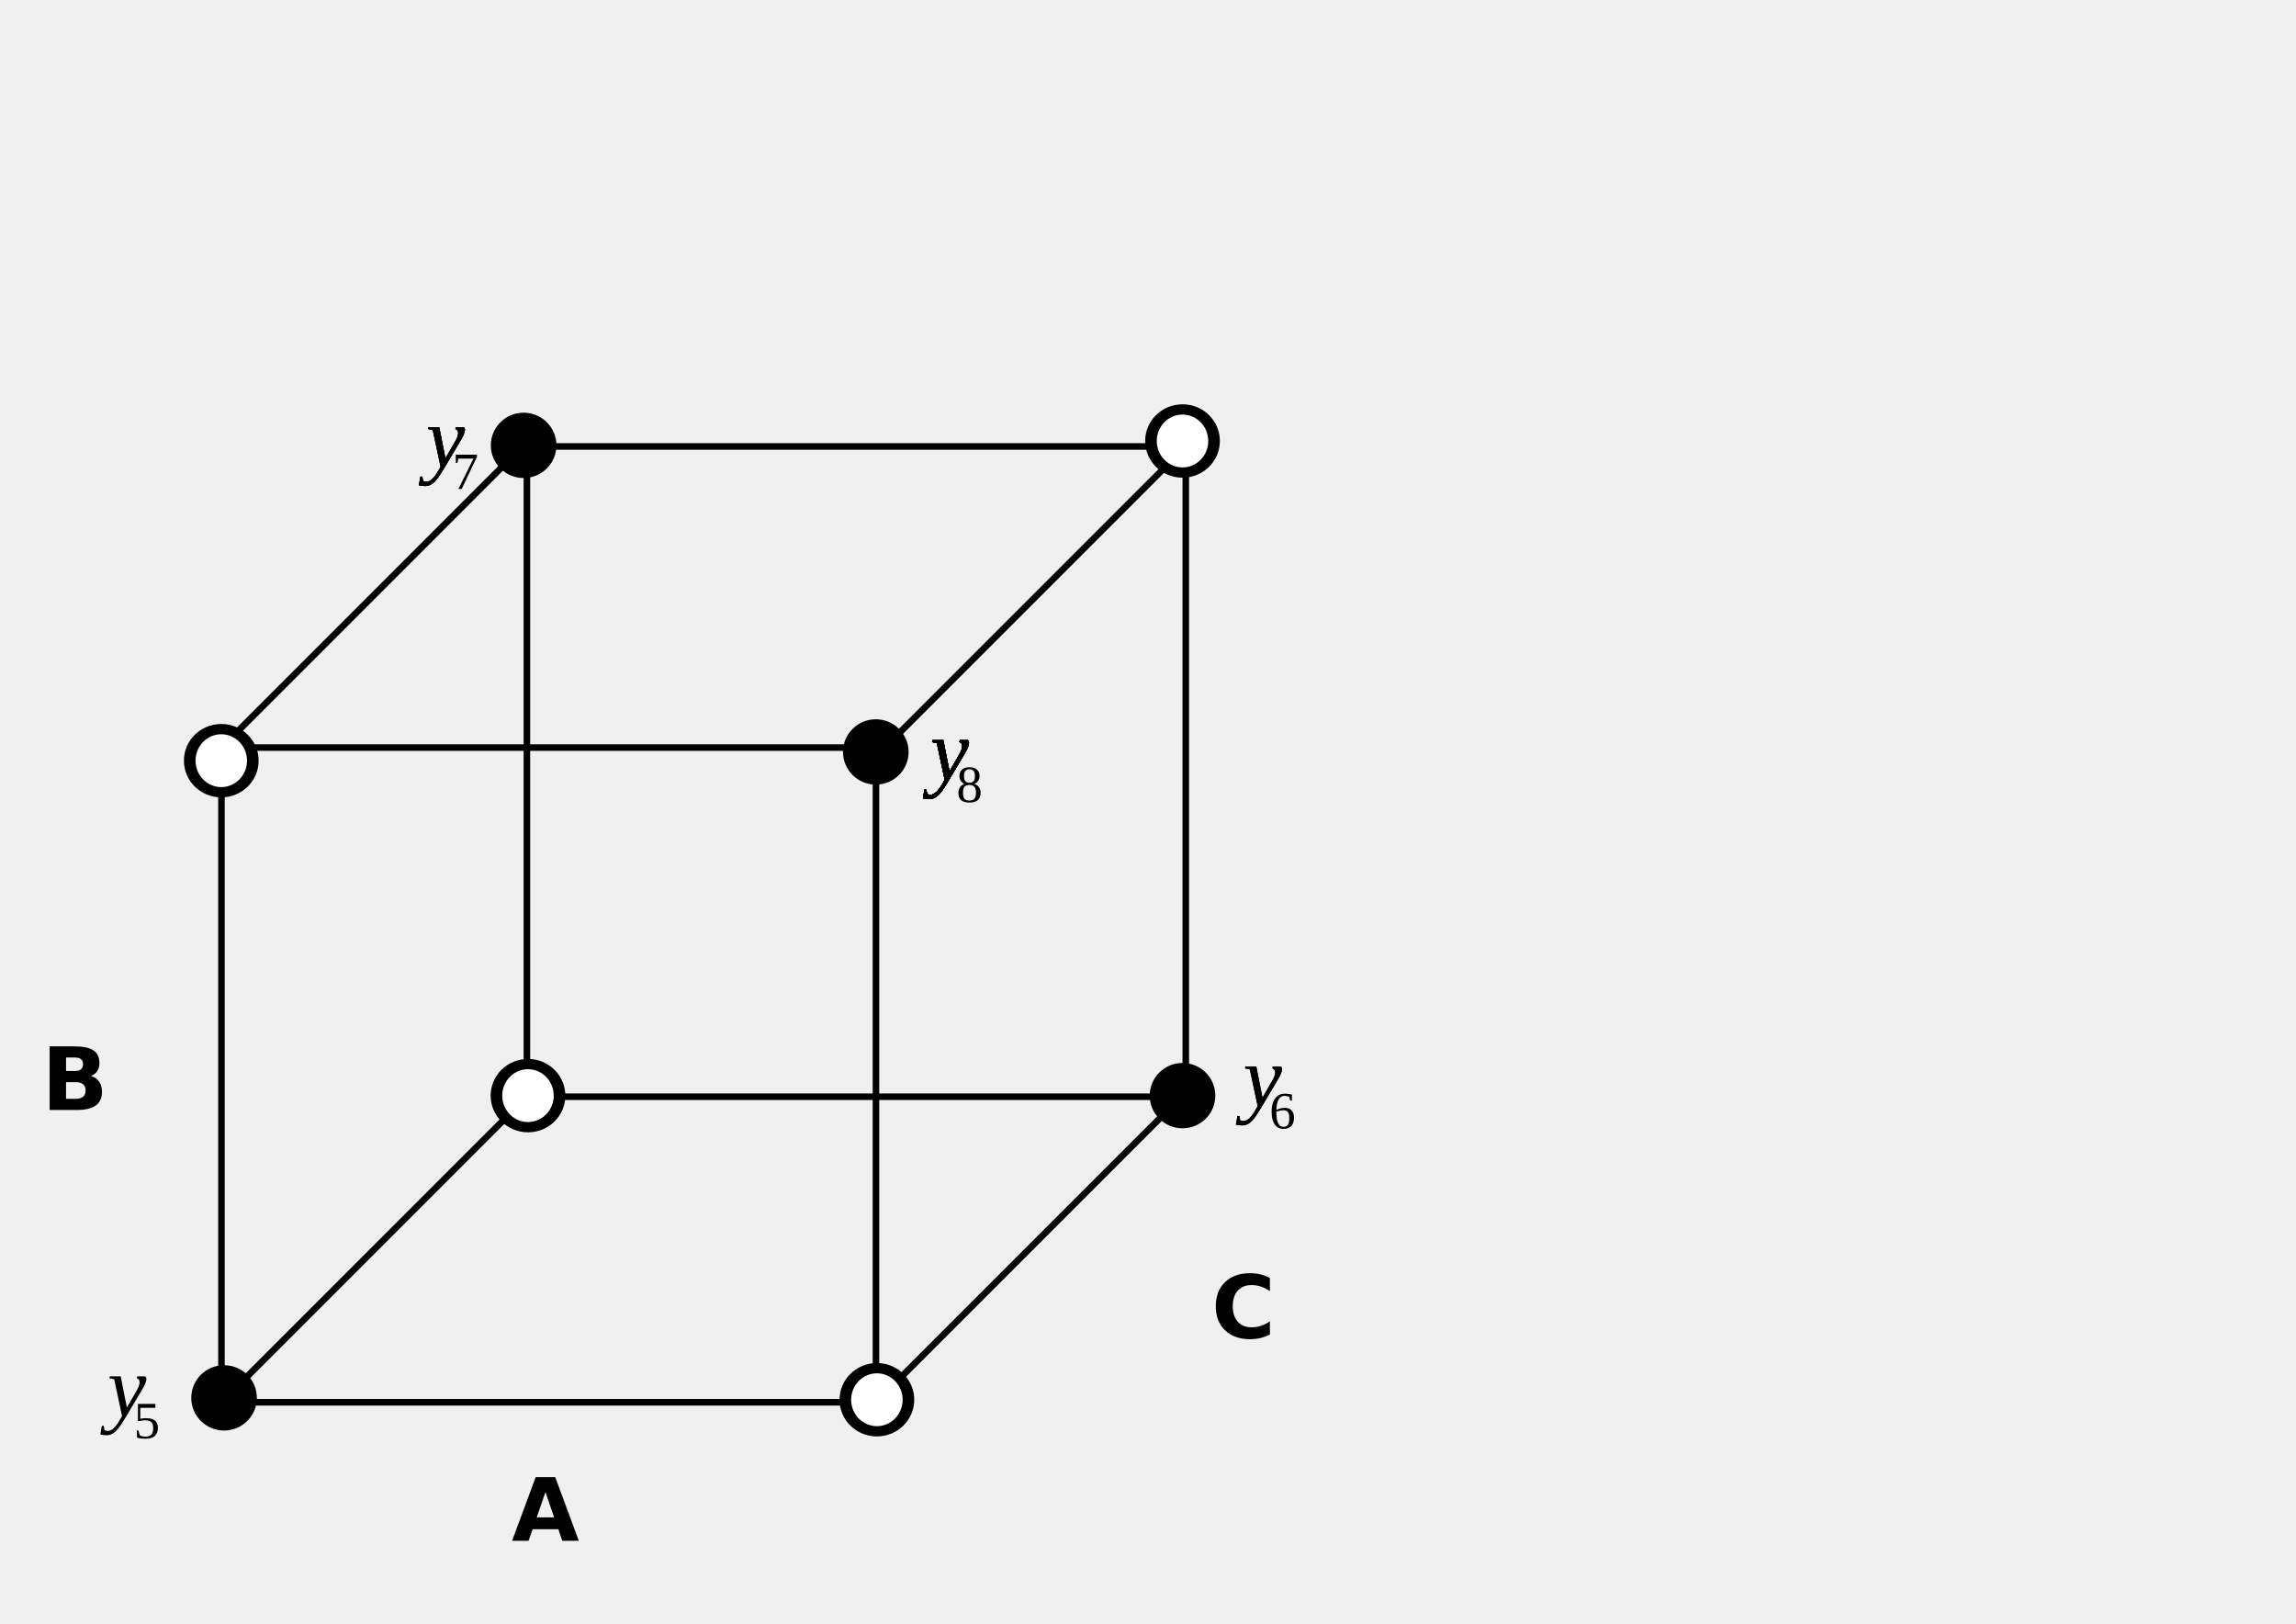
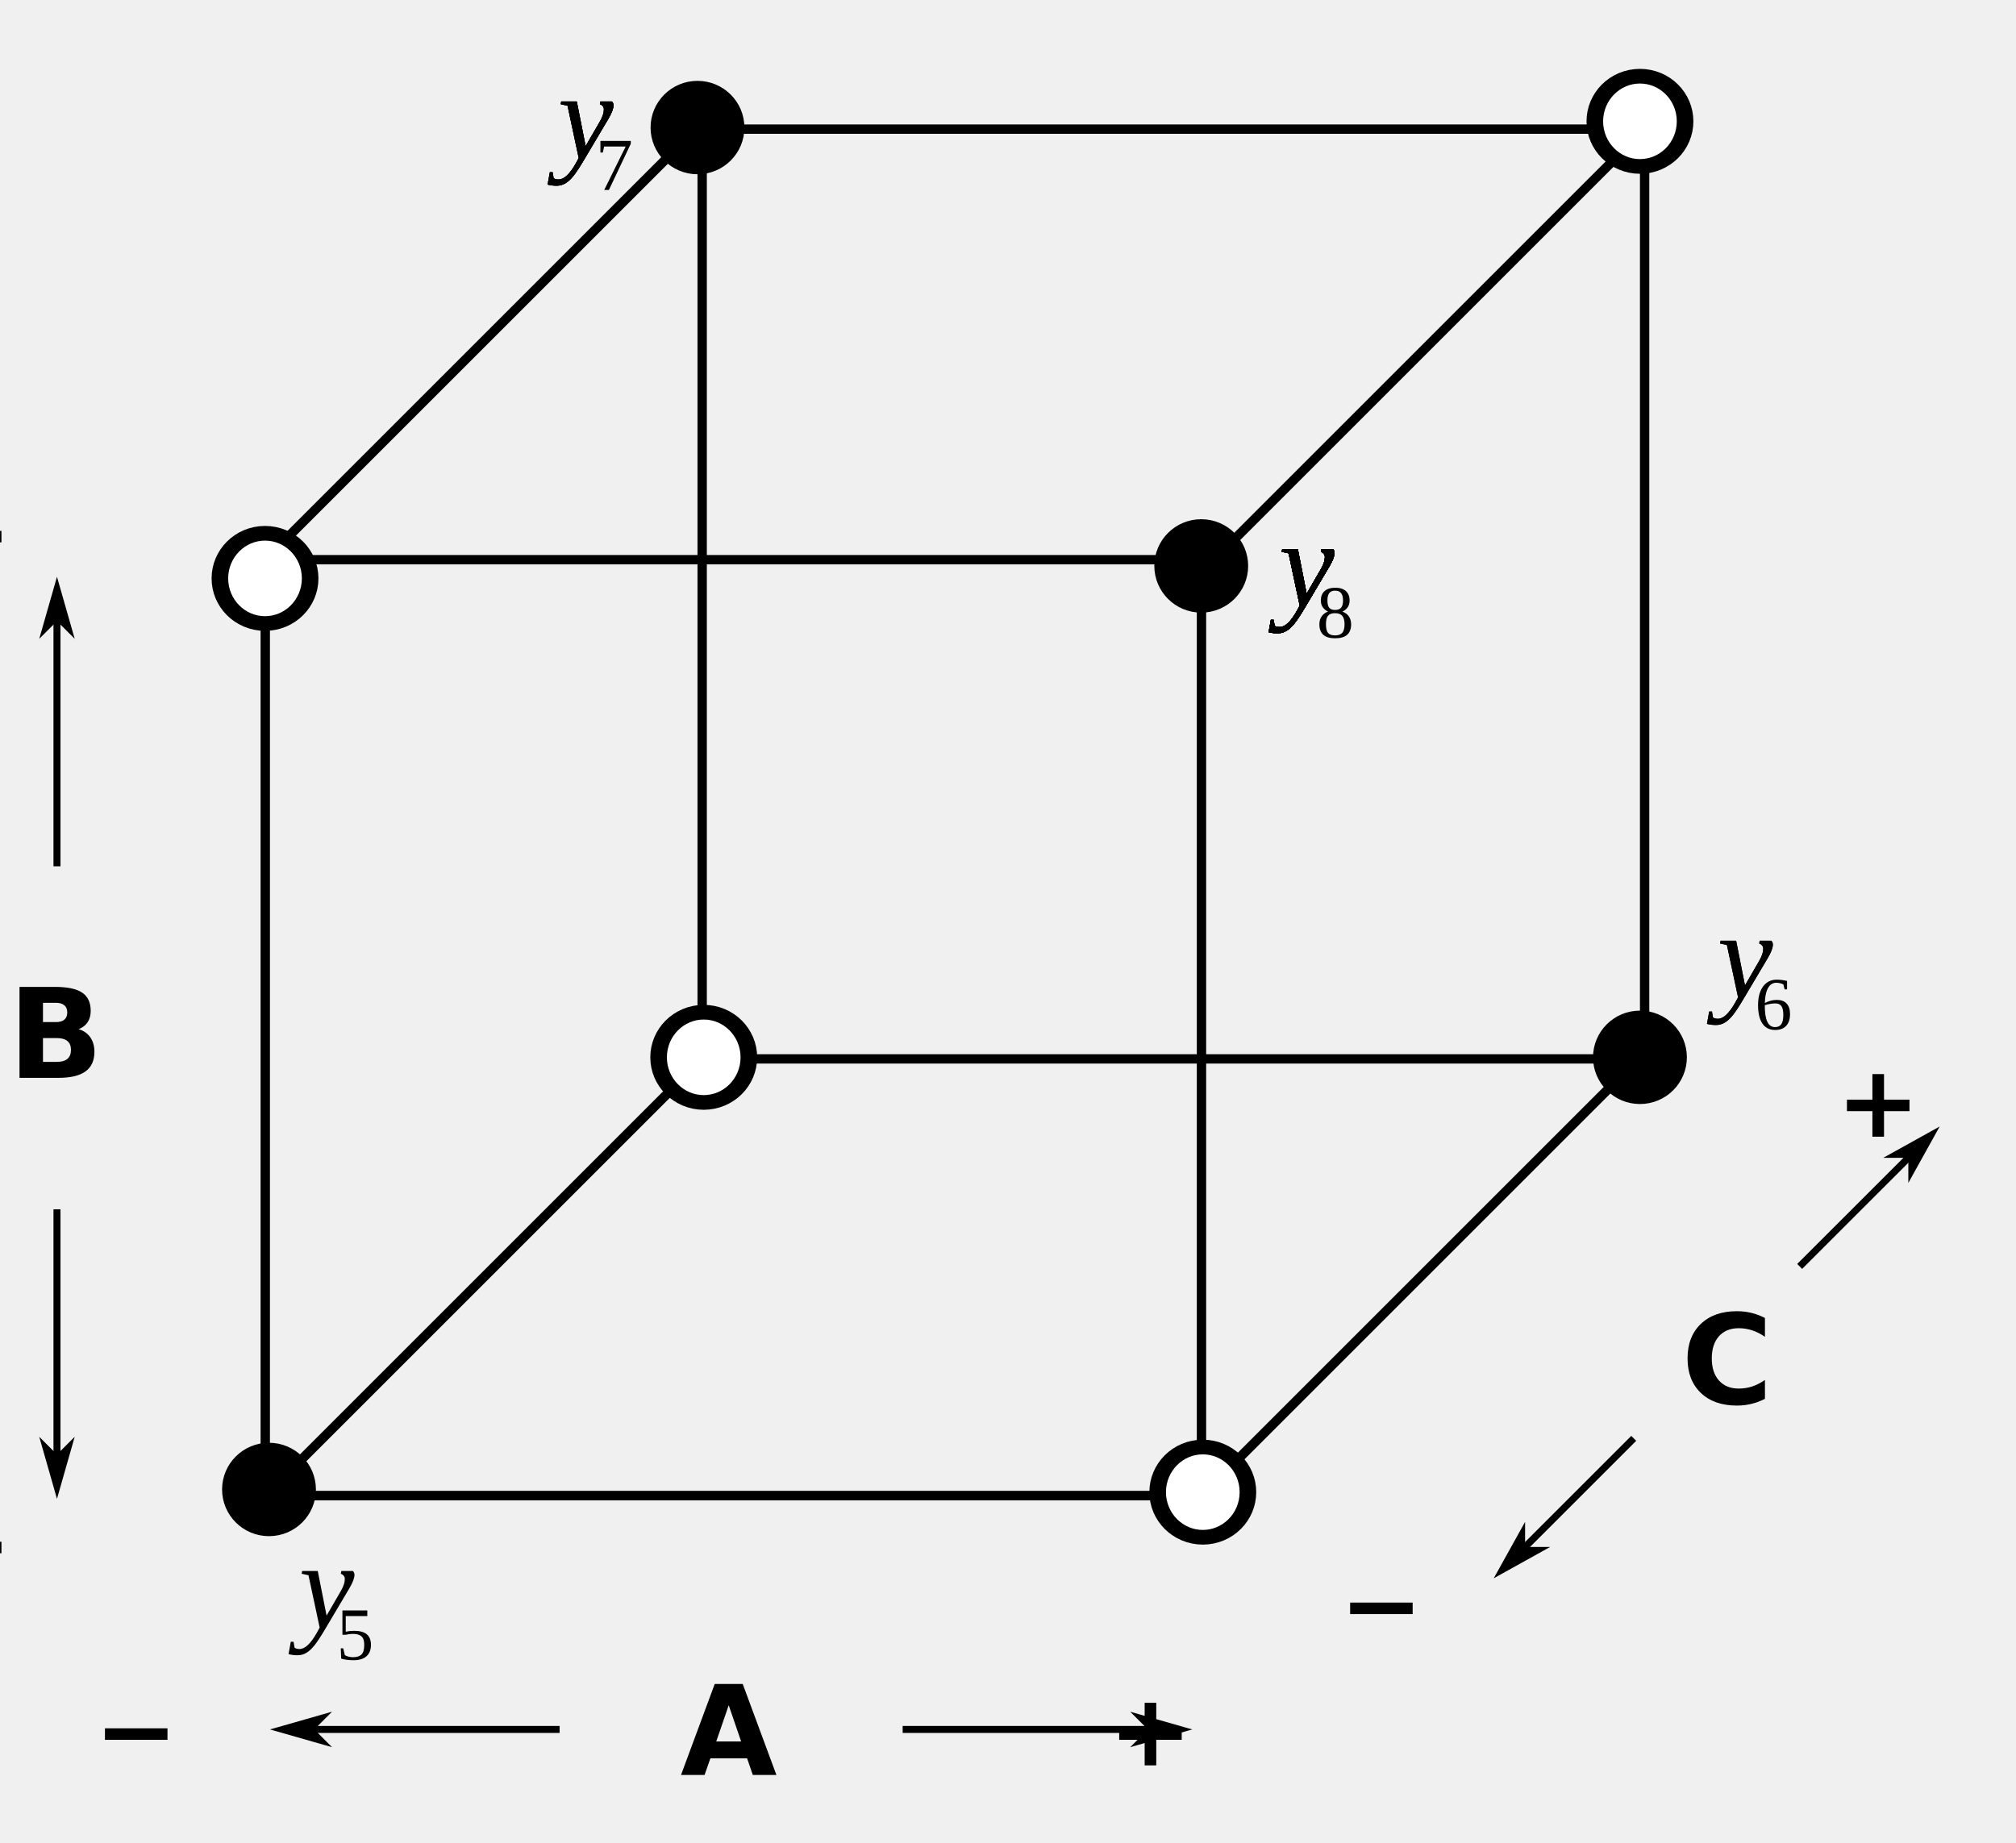
- <svg xmlns="http://www.w3.org/2000/svg" width="1052.362" height="744.094" id="svg2" version="1.1">
+ <svg xmlns="http://www.w3.org/2000/svg" width="646" height="590.58" id="svg2" version="1.1">
  <defs id="defs4">
-     </defs>
-   <g id="layer1" transform="translate(0,-308.2677)">
+     <marker orient="auto" refY="0" refX="0" id="Arrow1Mstart" style="overflow:visible">
+       <path id="path3831" d="M 0,0 5,-5 -12.5,0 5,5 0,0 z" style="fill-rule:evenodd;stroke:#000000;stroke-width:1pt;marker-start:none" transform="matrix(0.4,0,0,0.4,4,0)" />
+     </marker>
+   </defs>
+   <g id="layer1" transform="translate(-16.5,-471.4777)">
    <path id="path3668" d="m 243.498,512.865 297.01,0" style="fill:none;stroke:#000000;stroke-width:2.995;stroke-linecap:butt;stroke-linejoin:miter;stroke-miterlimit:4;stroke-opacity:1;stroke-dasharray:none" />
    <path id="path3596" d="M 101.5,950.862 241.51,810.853" style="fill:none;stroke:#000000;stroke-width:3;stroke-linecap:butt;stroke-linejoin:miter;stroke-miterlimit:4;stroke-opacity:1;stroke-dasharray:none" />
    <path style="fill:none;stroke:#000000;stroke-width:3;stroke-linecap:butt;stroke-linejoin:miter;stroke-miterlimit:4;stroke-opacity:1;stroke-dasharray:none" d="M 401.5,950.862 541.51,810.853" id="path3654" />
    <path id="path3656" d="M 405.5,650.862 545.51,510.853" style="fill:none;stroke:#000000;stroke-width:3;stroke-linecap:butt;stroke-linejoin:miter;stroke-miterlimit:4;stroke-opacity:1;stroke-dasharray:none" />
    <path style="fill:none;stroke:#000000;stroke-width:3;stroke-linecap:butt;stroke-linejoin:miter;stroke-miterlimit:4;stroke-opacity:1;stroke-dasharray:none" d="M 101.5,650.862 241.51,510.853" id="path3658" />
    <path style="fill:none;stroke:#000000;stroke-width:2.995;stroke-linecap:butt;stroke-linejoin:miter;stroke-miterlimit:4;stroke-opacity:1;stroke-dasharray:none" d="m 101.498,653.855 0,297.01" id="path2816" />
    <path id="path3590" d="m 401.498,653.855 0,297.01" style="fill:none;stroke:#000000;stroke-width:2.995;stroke-linecap:butt;stroke-linejoin:miter;stroke-miterlimit:4;stroke-opacity:1;stroke-dasharray:none" />
    <path id="path3594" d="m 101.498,950.865 297.01,0" style="fill:none;stroke:#000000;stroke-width:2.995;stroke-linecap:butt;stroke-linejoin:miter;stroke-miterlimit:4;stroke-opacity:1;stroke-dasharray:none" />
    <path style="fill:#000000;fill-opacity:1;stroke:#000000;stroke-width:3;stroke-miterlimit:4;stroke-opacity:1;stroke-dasharray:none;stroke-dashoffset:0" id="path3614" d="m 331.21,441.721 c 0,23.662 -16.968,42.843 -37.9,42.843 -20.931,0 -37.9,-19.181 -37.9,-42.843 0,-23.662 16.968,-42.843 37.9,-42.843 20.931,0 37.9,19.181 37.9,42.843 z" transform="matrix(0.381578,0,0,0.3375497,128.0793,363.2593)" />
    <path style="fill:#000000;fill-opacity:1;stroke:#000000;stroke-width:3;stroke-miterlimit:4;stroke-opacity:1;stroke-dasharray:none;stroke-dashoffset:0" id="path3618" d="m 331.21,441.721 c 0,23.662 -16.968,42.843 -37.9,42.843 -20.931,0 -37.9,-19.181 -37.9,-42.843 0,-23.662 16.968,-42.843 37.9,-42.843 20.931,0 37.9,19.181 37.9,42.843 z" transform="matrix(0.381578,0,0,0.3375497,430.0793,661.2593)" />
    <path style="fill:none;stroke:#000000;stroke-width:2.995;stroke-linecap:butt;stroke-linejoin:miter;stroke-miterlimit:4;stroke-opacity:1;stroke-dasharray:none" d="m 101.498,650.865 297.01,0" id="path3630" />
    <path id="path3638" d="m 241.498,513.855 0,297.01" style="fill:none;stroke:#000000;stroke-width:2.995;stroke-linecap:butt;stroke-linejoin:miter;stroke-miterlimit:4;stroke-opacity:1;stroke-dasharray:none" />
    <path style="fill:none;stroke:#000000;stroke-width:2.995;stroke-linecap:butt;stroke-linejoin:miter;stroke-miterlimit:4;stroke-opacity:1;stroke-dasharray:none" d="m 543.498,513.855 0,297.01" id="path3640" />
    <path style="fill:none;stroke:#000000;stroke-width:2.995;stroke-linecap:butt;stroke-linejoin:miter;stroke-miterlimit:4;stroke-opacity:1;stroke-dasharray:none" d="m 243.498,810.865 297.01,0" id="path3642" />
    <path transform="matrix(0.381578,0,0,0.3375497,430.0793,361.2593)" d="m 331.21,441.721 c 0,23.662 -16.968,42.843 -37.9,42.843 -20.931,0 -37.9,-19.181 -37.9,-42.843 0,-23.662 16.968,-42.843 37.9,-42.843 20.931,0 37.9,19.181 37.9,42.843 z" id="path3616" style="fill:#ffffff;fill-opacity:1;stroke:#000000;stroke-width:13.932;stroke-miterlimit:4;stroke-opacity:1;stroke-dasharray:none;stroke-dashoffset:0" />
    <path style="fill:#ffffff;fill-opacity:1;stroke:#000000;stroke-width:13.932;stroke-miterlimit:4;stroke-opacity:1;stroke-dasharray:none;stroke-dashoffset:0" id="path3660" d="m 331.21,441.721 c 0,23.662 -16.968,42.843 -37.9,42.843 -20.931,0 -37.9,-19.181 -37.9,-42.843 0,-23.662 16.968,-42.843 37.9,-42.843 20.931,0 37.9,19.181 37.9,42.843 z" transform="matrix(0.381578,0,0,0.3375497,-10.49982,507.7575)" />
    <path transform="matrix(0.381578,0,0,0.3375497,289.5002,503.7575)" d="m 331.21,441.721 c 0,23.662 -16.968,42.843 -37.9,42.843 -20.931,0 -37.9,-19.181 -37.9,-42.843 0,-23.662 16.968,-42.843 37.9,-42.843 20.931,0 37.9,19.181 37.9,42.843 z" id="path3662" style="fill:#000000;fill-opacity:1;stroke:#000000;stroke-width:3;stroke-miterlimit:4;stroke-opacity:1;stroke-dasharray:none;stroke-dashoffset:0" />
    <path style="fill:#000000;fill-opacity:1;stroke:#000000;stroke-width:3;stroke-miterlimit:4;stroke-opacity:1;stroke-dasharray:none;stroke-dashoffset:0" id="path3666" d="m 331.21,441.721 c 0,23.662 -16.968,42.843 -37.9,42.843 -20.931,0 -37.9,-19.181 -37.9,-42.843 0,-23.662 16.968,-42.843 37.9,-42.843 20.931,0 37.9,19.181 37.9,42.843 z" transform="matrix(0.381578,0,0,0.3375497,-9.223878,799.7659)" />
-     <text id="text3701" y="957.362" x="49.304" style="font-size:40px;font-style:italic;font-variant:normal;font-weight:normal;font-stretch:normal;text-align:start;line-height:125%;writing-mode:lr-tb;text-anchor:start;fill:#000000;fill-opacity:1;stroke:none;font-family:Times New Roman;-inkscape-font-specification:'Times New Roman, Italic'" xml:space="preserve">
-       <tspan y="957.362" x="49.304" id="tspan3703">y</tspan>
+     <text id="text3701" y="993.362" x="112.304" style="font-size:40px;font-style:italic;font-variant:normal;font-weight:normal;font-stretch:normal;text-align:start;line-height:125%;writing-mode:lr-tb;text-anchor:start;fill:#000000;fill-opacity:1;stroke:none;font-family:Times New Roman;-inkscape-font-specification:'Times New Roman, Italic'" xml:space="preserve">
+       <tspan y="993.362" x="112.304" id="tspan3703">y</tspan>
    </text>
-     <text xml:space="preserve" style="font-size:24px;font-style:normal;font-variant:normal;font-weight:normal;font-stretch:normal;text-align:start;line-height:125%;writing-mode:lr-tb;text-anchor:start;fill:#000000;fill-opacity:1;stroke:none;font-family:Times New Roman;-inkscape-font-specification:'Times New Roman,'" x="61.304" y="967.362" id="text3705">
-       <tspan y="967.362" x="61.304" id="tspan3707">5</tspan>
+     <text xml:space="preserve" style="font-size:24px;font-style:normal;font-variant:normal;font-weight:normal;font-stretch:normal;text-align:start;line-height:125%;writing-mode:lr-tb;text-anchor:start;fill:#000000;fill-opacity:1;stroke:none;font-family:Times New Roman;-inkscape-font-specification:'Times New Roman,'" x="124.304" y="1003.362" id="text3705">
+       <tspan y="1003.362" x="124.304" id="tspan3707">5</tspan>
    </text>
    <path transform="matrix(0.381578,0,0,0.3375497,130.0793,661.2593)" d="m 331.21,441.721 c 0,23.662 -16.968,42.843 -37.9,42.843 -20.931,0 -37.9,-19.181 -37.9,-42.843 0,-23.662 16.968,-42.843 37.9,-42.843 20.931,0 37.9,19.181 37.9,42.843 z" id="path3620" style="fill:#ffffff;fill-opacity:1;stroke:#000000;stroke-width:13.932;stroke-miterlimit:4;stroke-opacity:1;stroke-dasharray:none;stroke-dashoffset:0" />
    <text xml:space="preserve" style="font-size:40px;font-style:italic;font-variant:normal;font-weight:normal;font-stretch:normal;text-align:start;line-height:125%;writing-mode:lr-tb;text-anchor:start;fill:#000000;fill-opacity:1;stroke:none;font-family:Times New Roman;-inkscape-font-specification:'Times New Roman, Italic'" x="426.355" y="665.822" id="text3769">
      <tspan id="tspan3771" x="426.355" y="665.822">y</tspan>
    </text>
    <text id="text3773" y="675.822" x="438.355" style="font-size:24px;font-style:normal;font-variant:normal;font-weight:normal;font-stretch:normal;text-align:start;line-height:125%;writing-mode:lr-tb;text-anchor:start;fill:#000000;fill-opacity:1;stroke:none;font-family:Times New Roman;-inkscape-font-specification:'Times New Roman,'" xml:space="preserve">
      <tspan id="tspan3775" x="438.355" y="675.822">8</tspan>
    </text>
    <text id="text3777" y="665.822" x="426.355" style="font-size:40px;font-style:italic;font-variant:normal;font-weight:normal;font-stretch:normal;text-align:start;line-height:125%;writing-mode:lr-tb;text-anchor:start;fill:#000000;fill-opacity:1;stroke:none;font-family:Times New Roman;-inkscape-font-specification:'Times New Roman, Italic'" xml:space="preserve">
      <tspan y="665.822" x="426.355" id="tspan3779">y</tspan>
    </text>
    <text id="text3781" y="665.822" x="426.355" style="font-size:40px;font-style:italic;font-variant:normal;font-weight:normal;font-stretch:normal;text-align:start;line-height:125%;writing-mode:lr-tb;text-anchor:start;fill:#000000;fill-opacity:1;stroke:none;font-family:Times New Roman;-inkscape-font-specification:'Times New Roman, Italic'" xml:space="preserve">
      <tspan y="665.822" x="426.355" id="tspan3783">y</tspan>
    </text>
    <text xml:space="preserve" style="font-size:40px;font-style:italic;font-variant:normal;font-weight:normal;font-stretch:normal;text-align:start;line-height:125%;writing-mode:lr-tb;text-anchor:start;fill:#000000;fill-opacity:1;stroke:none;font-family:Times New Roman;-inkscape-font-specification:'Times New Roman, Italic'" x="426.355" y="665.822" id="text3789">
      <tspan id="tspan3791" x="426.355" y="665.822">y</tspan>
    </text>
    <text xml:space="preserve" style="font-size:40px;font-style:italic;font-variant:normal;font-weight:normal;font-stretch:normal;text-align:start;line-height:125%;writing-mode:lr-tb;text-anchor:start;fill:#000000;fill-opacity:1;stroke:none;font-family:Times New Roman;-inkscape-font-specification:'Times New Roman, Italic'" x="195.315" y="522.362" id="text3801">
      <tspan id="tspan3803" x="195.315" y="522.362">y</tspan>
    </text>
    <text id="text3805" y="532.362" x="207.315" style="font-size:24px;font-style:normal;font-variant:normal;font-weight:normal;font-stretch:normal;text-align:start;line-height:125%;writing-mode:lr-tb;text-anchor:start;fill:#000000;fill-opacity:1;stroke:none;font-family:Times New Roman;-inkscape-font-specification:'Times New Roman,'" xml:space="preserve">
      <tspan id="tspan3825" x="207.315" y="532.362">7</tspan>
    </text>
    <text id="text3809" y="522.362" x="195.315" style="font-size:40px;font-style:italic;font-variant:normal;font-weight:normal;font-stretch:normal;text-align:start;line-height:125%;writing-mode:lr-tb;text-anchor:start;fill:#000000;fill-opacity:1;stroke:none;font-family:Times New Roman;-inkscape-font-specification:'Times New Roman, Italic'" xml:space="preserve">
      <tspan y="522.362" x="195.315" id="tspan3811">y</tspan>
    </text>
    <text id="text3813" y="522.362" x="195.315" style="font-size:40px;font-style:italic;font-variant:normal;font-weight:normal;font-stretch:normal;text-align:start;line-height:125%;writing-mode:lr-tb;text-anchor:start;fill:#000000;fill-opacity:1;stroke:none;font-family:Times New Roman;-inkscape-font-specification:'Times New Roman, Italic'" xml:space="preserve">
      <tspan y="522.362" x="195.315" id="tspan3815">y</tspan>
    </text>
    <text id="text3827" y="665.822" x="426.355" style="font-size:40px;font-style:italic;font-variant:normal;font-weight:normal;font-stretch:normal;text-align:start;line-height:125%;writing-mode:lr-tb;text-anchor:start;fill:#000000;fill-opacity:1;stroke:none;font-family:Times New Roman;-inkscape-font-specification:'Times New Roman, Italic'" xml:space="preserve">
      <tspan y="665.822" x="426.355" id="tspan3829">y</tspan>
    </text>
    <text xml:space="preserve" style="font-size:24px;font-style:normal;font-variant:normal;font-weight:normal;font-stretch:normal;text-align:start;line-height:125%;writing-mode:lr-tb;text-anchor:start;fill:#000000;fill-opacity:1;stroke:none;font-family:Times New Roman;-inkscape-font-specification:'Times New Roman,'" x="438.355" y="675.822" id="text3831">
      <tspan y="675.822" x="438.355" id="tspan3833" />
    </text>
    <text xml:space="preserve" style="font-size:40px;font-style:italic;font-variant:normal;font-weight:normal;font-stretch:normal;text-align:start;line-height:125%;writing-mode:lr-tb;text-anchor:start;fill:#000000;fill-opacity:1;stroke:none;font-family:Times New Roman;-inkscape-font-specification:'Times New Roman, Italic'" x="426.355" y="665.822" id="text3835">
      <tspan id="tspan3837" x="426.355" y="665.822">y</tspan>
    </text>
    <text xml:space="preserve" style="font-size:40px;font-style:italic;font-variant:normal;font-weight:normal;font-stretch:normal;text-align:start;line-height:125%;writing-mode:lr-tb;text-anchor:start;fill:#000000;fill-opacity:1;stroke:none;font-family:Times New Roman;-inkscape-font-specification:'Times New Roman, Italic'" x="426.355" y="665.822" id="text3839">
      <tspan id="tspan3841" x="426.355" y="665.822">y</tspan>
    </text>
    <text id="text3843" y="665.822" x="426.355" style="font-size:40px;font-style:italic;font-variant:normal;font-weight:normal;font-stretch:normal;text-align:start;line-height:125%;writing-mode:lr-tb;text-anchor:start;fill:#000000;fill-opacity:1;stroke:none;font-family:Times New Roman;-inkscape-font-specification:'Times New Roman, Italic'" xml:space="preserve">
      <tspan y="665.822" x="426.355" id="tspan3845">y</tspan>
    </text>
-     <text id="text3847" y="815.362" x="569.814" style="font-size:40px;font-style:italic;font-variant:normal;font-weight:normal;font-stretch:normal;text-align:start;line-height:125%;writing-mode:lr-tb;text-anchor:start;fill:#000000;fill-opacity:1;stroke:none;font-family:Times New Roman;-inkscape-font-specification:'Times New Roman, Italic'" xml:space="preserve">
-       <tspan y="815.362" x="569.814" id="tspan3849">y</tspan>
+     <text id="text3847" y="791.362" x="566.814" style="font-size:40px;font-style:italic;font-variant:normal;font-weight:normal;font-stretch:normal;text-align:start;line-height:125%;writing-mode:lr-tb;text-anchor:start;fill:#000000;fill-opacity:1;stroke:none;font-family:Times New Roman;-inkscape-font-specification:'Times New Roman, Italic'" xml:space="preserve">
+       <tspan y="791.362" x="566.814" id="tspan3849">y</tspan>
    </text>
-     <text xml:space="preserve" style="font-size:24px;font-style:normal;font-variant:normal;font-weight:normal;font-stretch:normal;text-align:start;line-height:125%;writing-mode:lr-tb;text-anchor:start;fill:#000000;fill-opacity:1;stroke:none;font-family:Times New Roman;-inkscape-font-specification:'Times New Roman,'" x="581.814" y="825.362" id="text3851">
-       <tspan id="tspan3883" x="581.814" y="825.362">6</tspan>
+     <text xml:space="preserve" style="font-size:24px;font-style:normal;font-variant:normal;font-weight:normal;font-stretch:normal;text-align:start;line-height:125%;writing-mode:lr-tb;text-anchor:start;fill:#000000;fill-opacity:1;stroke:none;font-family:Times New Roman;-inkscape-font-specification:'Times New Roman,'" x="578.814" y="801.362" id="text3851">
+       <tspan id="tspan3883" x="578.814" y="801.362">6</tspan>
    </text>
-     <text xml:space="preserve" style="font-size:40px;font-style:italic;font-variant:normal;font-weight:normal;font-stretch:normal;text-align:start;line-height:125%;writing-mode:lr-tb;text-anchor:start;fill:#000000;fill-opacity:1;stroke:none;font-family:Times New Roman;-inkscape-font-specification:'Times New Roman, Italic'" x="569.814" y="815.362" id="text3855">
-       <tspan id="tspan3857" x="569.814" y="815.362">y</tspan>
+     <text xml:space="preserve" style="font-size:40px;font-style:italic;font-variant:normal;font-weight:normal;font-stretch:normal;text-align:start;line-height:125%;writing-mode:lr-tb;text-anchor:start;fill:#000000;fill-opacity:1;stroke:none;font-family:Times New Roman;-inkscape-font-specification:'Times New Roman, Italic'" x="566.814" y="791.362" id="text3855">
+       <tspan id="tspan3857" x="566.814" y="791.362">y</tspan>
    </text>
-     <text xml:space="preserve" style="font-size:40px;font-style:normal;font-variant:normal;font-weight:bold;font-stretch:normal;text-align:start;line-height:125%;writing-mode:lr-tb;text-anchor:start;fill:#000000;fill-opacity:1;stroke:none;font-family:Bitstream Vera Sans;-inkscape-font-specification:Bitstream Vera Sans Bold" x="234.524" y="1014.362" id="text2935">
-       <tspan id="tspan2937" x="234.524" y="1014.362">A</tspan>
+     <text xml:space="preserve" style="font-size:40px;font-style:normal;font-variant:normal;font-weight:bold;font-stretch:normal;text-align:start;line-height:125%;writing-mode:lr-tb;text-anchor:start;fill:#000000;fill-opacity:1;stroke:none;font-family:Bitstream Vera Sans;-inkscape-font-specification:Bitstream Vera Sans Bold" x="234.524" y="1040.362" id="text2935">
+       <tspan id="tspan2937" x="234.524" y="1040.362">A</tspan>
    </text>
    <path style="fill:none;stroke:#000000;stroke-width:2.995;stroke-linecap:butt;stroke-linejoin:miter;stroke-miterlimit:4;stroke-opacity:1;stroke-dasharray:none" d="m 101.498,950.865 297.01,0" id="path2939" />
    <text id="text2941" y="816.94" x="19.083" style="font-size:40px;font-style:normal;font-variant:normal;font-weight:bold;font-stretch:normal;text-align:start;line-height:125%;writing-mode:lr-tb;text-anchor:start;fill:#000000;fill-opacity:1;stroke:none;font-family:Bitstream Vera Sans;-inkscape-font-specification:Bitstream Vera Sans Bold" xml:space="preserve">
      <tspan y="816.94" x="19.083" id="tspan2943">B</tspan>
    </text>
    <text xml:space="preserve" style="font-size:40px;font-style:normal;font-variant:normal;font-weight:bold;font-stretch:normal;text-align:start;line-height:125%;writing-mode:lr-tb;text-anchor:start;fill:#000000;fill-opacity:1;stroke:none;font-family:Bitstream Vera Sans;-inkscape-font-specification:Bitstream Vera Sans Bold" x="555.255" y="921.418" id="text2945">
      <tspan id="tspan2947" x="555.255" y="921.418">C</tspan>
    </text>
    <path style="fill:#ffffff;fill-opacity:1;stroke:#000000;stroke-width:13.932;stroke-miterlimit:4;stroke-opacity:1;stroke-dasharray:none;stroke-dashoffset:0" id="path3664" d="m 331.21,441.721 c 0,23.662 -16.968,42.843 -37.9,42.843 -20.931,0 -37.9,-19.181 -37.9,-42.843 0,-23.662 16.968,-42.843 37.9,-42.843 20.931,0 37.9,19.181 37.9,42.843 z" transform="matrix(0.381578,0,0,0.3375497,289.9995,800.6244)" />
  </g>
+   <g id="layer2" style="display:inline" transform="translate(-16.5,-471.4777)">
+     <path style="fill:none;stroke:#000000;stroke-width:2.238;stroke-linecap:butt;stroke-linejoin:miter;stroke-miterlimit:4;stroke-opacity:1;stroke-dasharray:none;marker-start:url(#Arrow1Mstart)" d="m 107.425,1025.782 88.391,0" id="axis-arrow-A-low" />
+     <path style="fill:none;stroke:#000000;stroke-width:2.238;stroke-linecap:butt;stroke-linejoin:miter;stroke-miterlimit:4;stroke-opacity:1;stroke-dasharray:none;marker-start:url(#Arrow1Mstart)" d="m 394.137,1025.782 -88.391,0" id="axis-arrow-A-high" />
+     <path style="fill:none;stroke:#000000;stroke-width:2.238;stroke-linecap:butt;stroke-linejoin:miter;stroke-miterlimit:4;stroke-opacity:1;stroke-dasharray:none;marker-start:url(#Arrow1Mstart)" d="m 34.757,947.461 0,-88.391" id="axis-arrow-B-low" />
+     <path style="fill:none;stroke:#000000;stroke-width:2.238;stroke-linecap:butt;stroke-linejoin:miter;stroke-miterlimit:4;stroke-opacity:1;stroke-dasharray:none;marker-start:url(#Arrow1Mstart)" d="m 34.757,660.749 0,88.391" id="axis-arrow-B-high" />
+     <path style="fill:none;stroke:#000000;stroke-width:2.238;stroke-linecap:butt;stroke-linejoin:miter;stroke-miterlimit:4;stroke-opacity:1;stroke-dasharray:none;marker-start:url(#Arrow1Mstart)" d="m 634.926,835.651 -41.744,41.73" id="axis-arrow-C-high" />
+     <path style="fill:none;stroke:#000000;stroke-width:2.238;stroke-linecap:butt;stroke-linejoin:miter;stroke-miterlimit:4;stroke-opacity:1;stroke-dasharray:none;marker-start:url(#Arrow1Mstart)" d="m 498.266,974.217 41.744,-41.73" id="axis-arrow-C-low" />
+     <text xml:space="preserve" style="font-size:32px;font-style:normal;font-variant:normal;font-weight:bold;font-stretch:normal;text-align:center;line-height:125%;writing-mode:lr-tb;text-anchor:middle;fill:#000000;fill-opacity:1;stroke:none;font-family:Bitstream Vera Sans;-inkscape-font-specification:Bitstream Vera Sans Bold" x="88.0" y="1037.3" id="level-A-low">
+       <tspan id="tspan-level-A-low" x="88.0" y="1037.3">−</tspan>
+     </text>
+     <text xml:space="preserve" style="font-size:32px;font-style:normal;font-variant:normal;font-weight:bold;font-stretch:normal;text-align:center;line-height:125%;writing-mode:lr-tb;text-anchor:middle;fill:#000000;fill-opacity:1;stroke:none;font-family:Bitstream Vera Sans;-inkscape-font-specification:Bitstream Vera Sans Bold" x="413.0" y="1037.3" id="level-A-high">
+       <tspan id="tspan-level-A-high" x="413.0" y="1037.3">+</tspan>
+     </text>
+     <text xml:space="preserve" style="font-size:32px;font-style:normal;font-variant:normal;font-weight:bold;font-stretch:normal;text-align:center;line-height:125%;writing-mode:lr-tb;text-anchor:middle;fill:#000000;fill-opacity:1;stroke:none;font-family:Bitstream Vera Sans;-inkscape-font-specification:Bitstream Vera Sans Bold" x="34.8" y="653.5" id="level-B-high">
+       <tspan id="tspan-level-B-high" x="34.8" y="653.5">+</tspan>
+     </text>
+     <text xml:space="preserve" style="font-size:32px;font-style:normal;font-variant:normal;font-weight:bold;font-stretch:normal;text-align:center;line-height:125%;writing-mode:lr-tb;text-anchor:middle;fill:#000000;fill-opacity:1;stroke:none;font-family:Bitstream Vera Sans;-inkscape-font-specification:Bitstream Vera Sans Bold" x="34.8" y="977.5" id="level-B-low">
+       <tspan id="tspan-level-B-low" x="34.8" y="977.5">−</tspan>
+     </text>
+     <text xml:space="preserve" style="font-size:32px;font-style:normal;font-variant:normal;font-weight:bold;font-stretch:normal;text-align:center;line-height:125%;writing-mode:lr-tb;text-anchor:middle;fill:#000000;fill-opacity:1;stroke:none;font-family:Bitstream Vera Sans;-inkscape-font-specification:Bitstream Vera Sans Bold" x="646.2" y="835.8" id="level-C-high">
+       <tspan id="tspan-level-C-high" x="646.2" y="835.8">+</tspan>
+     </text>
+     <text xml:space="preserve" style="font-size:32px;font-style:normal;font-variant:normal;font-weight:bold;font-stretch:normal;text-align:center;line-height:125%;writing-mode:lr-tb;text-anchor:middle;fill:#000000;fill-opacity:1;stroke:none;font-family:Bitstream Vera Sans;-inkscape-font-specification:Bitstream Vera Sans Bold" x="487.0" y="997.0" id="level-C-low">
+       <tspan id="tspan-level-C-low" x="487.0" y="997.0">−</tspan>
+     </text>
+   </g>
</svg>
